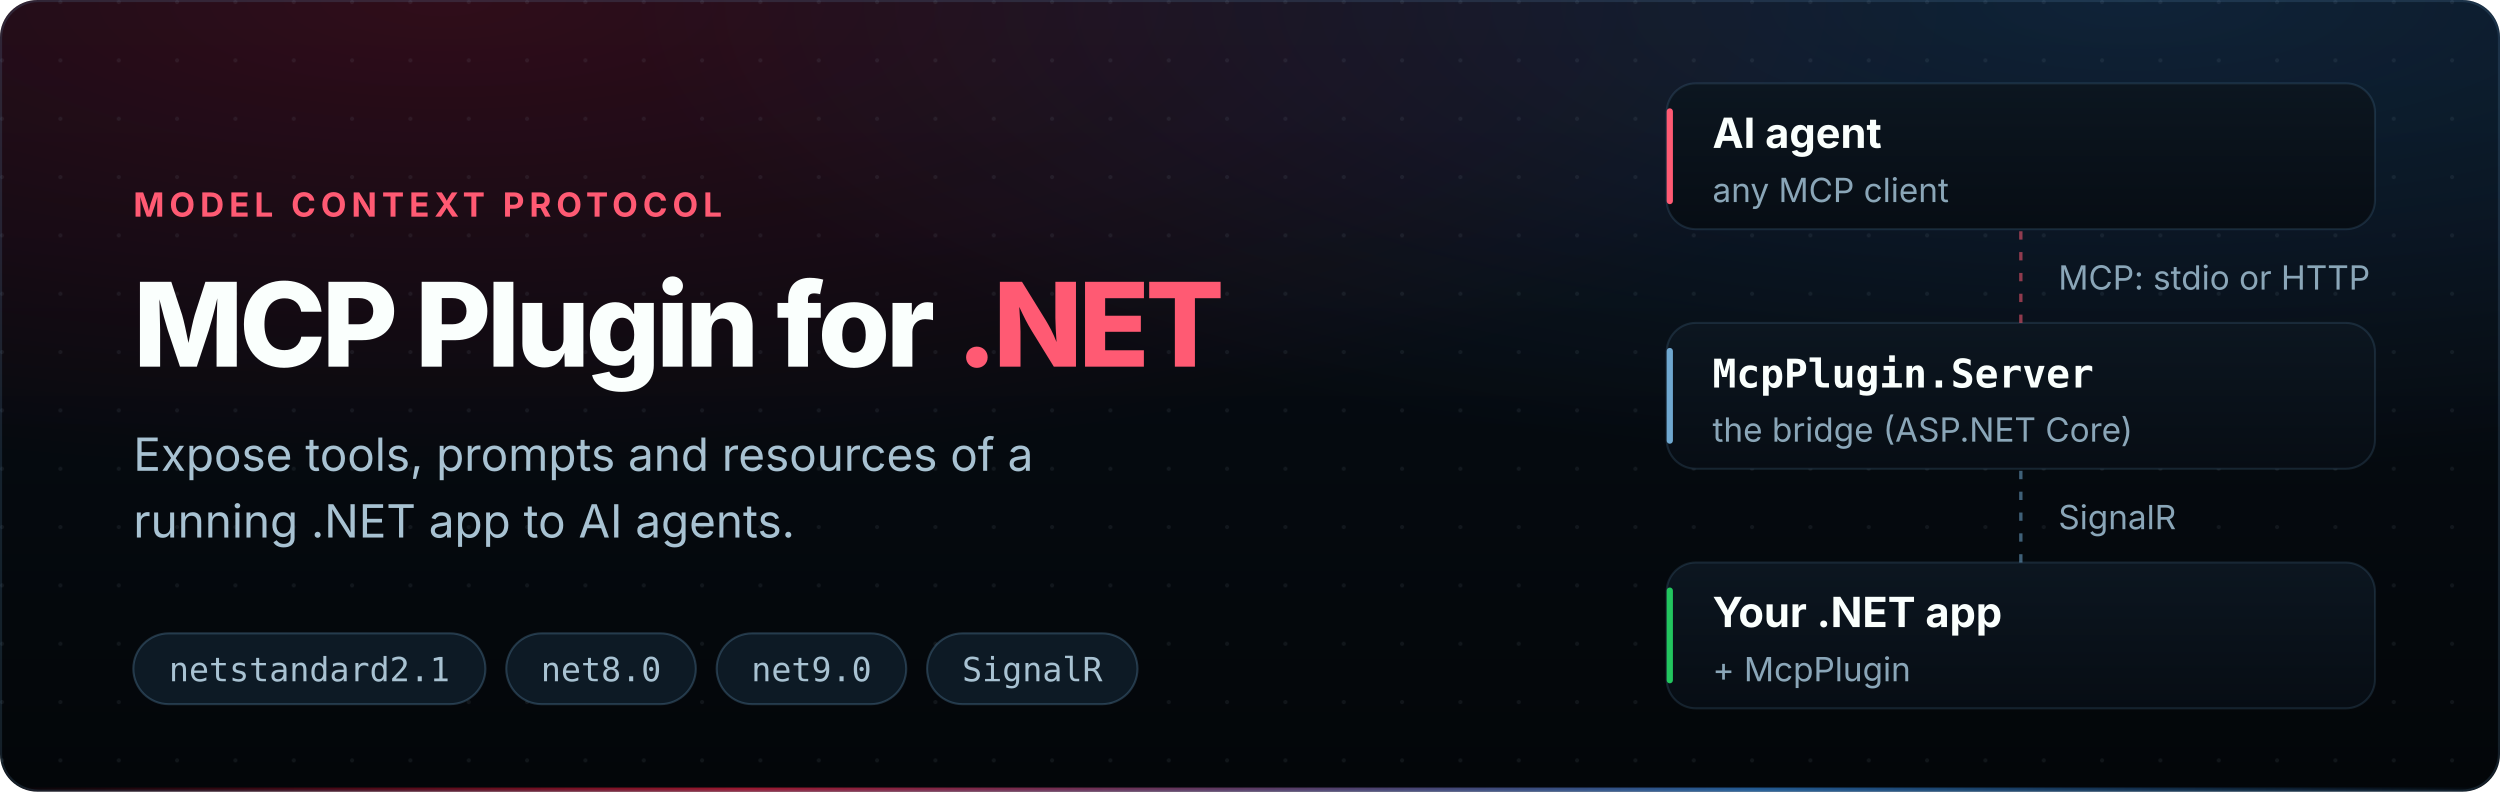
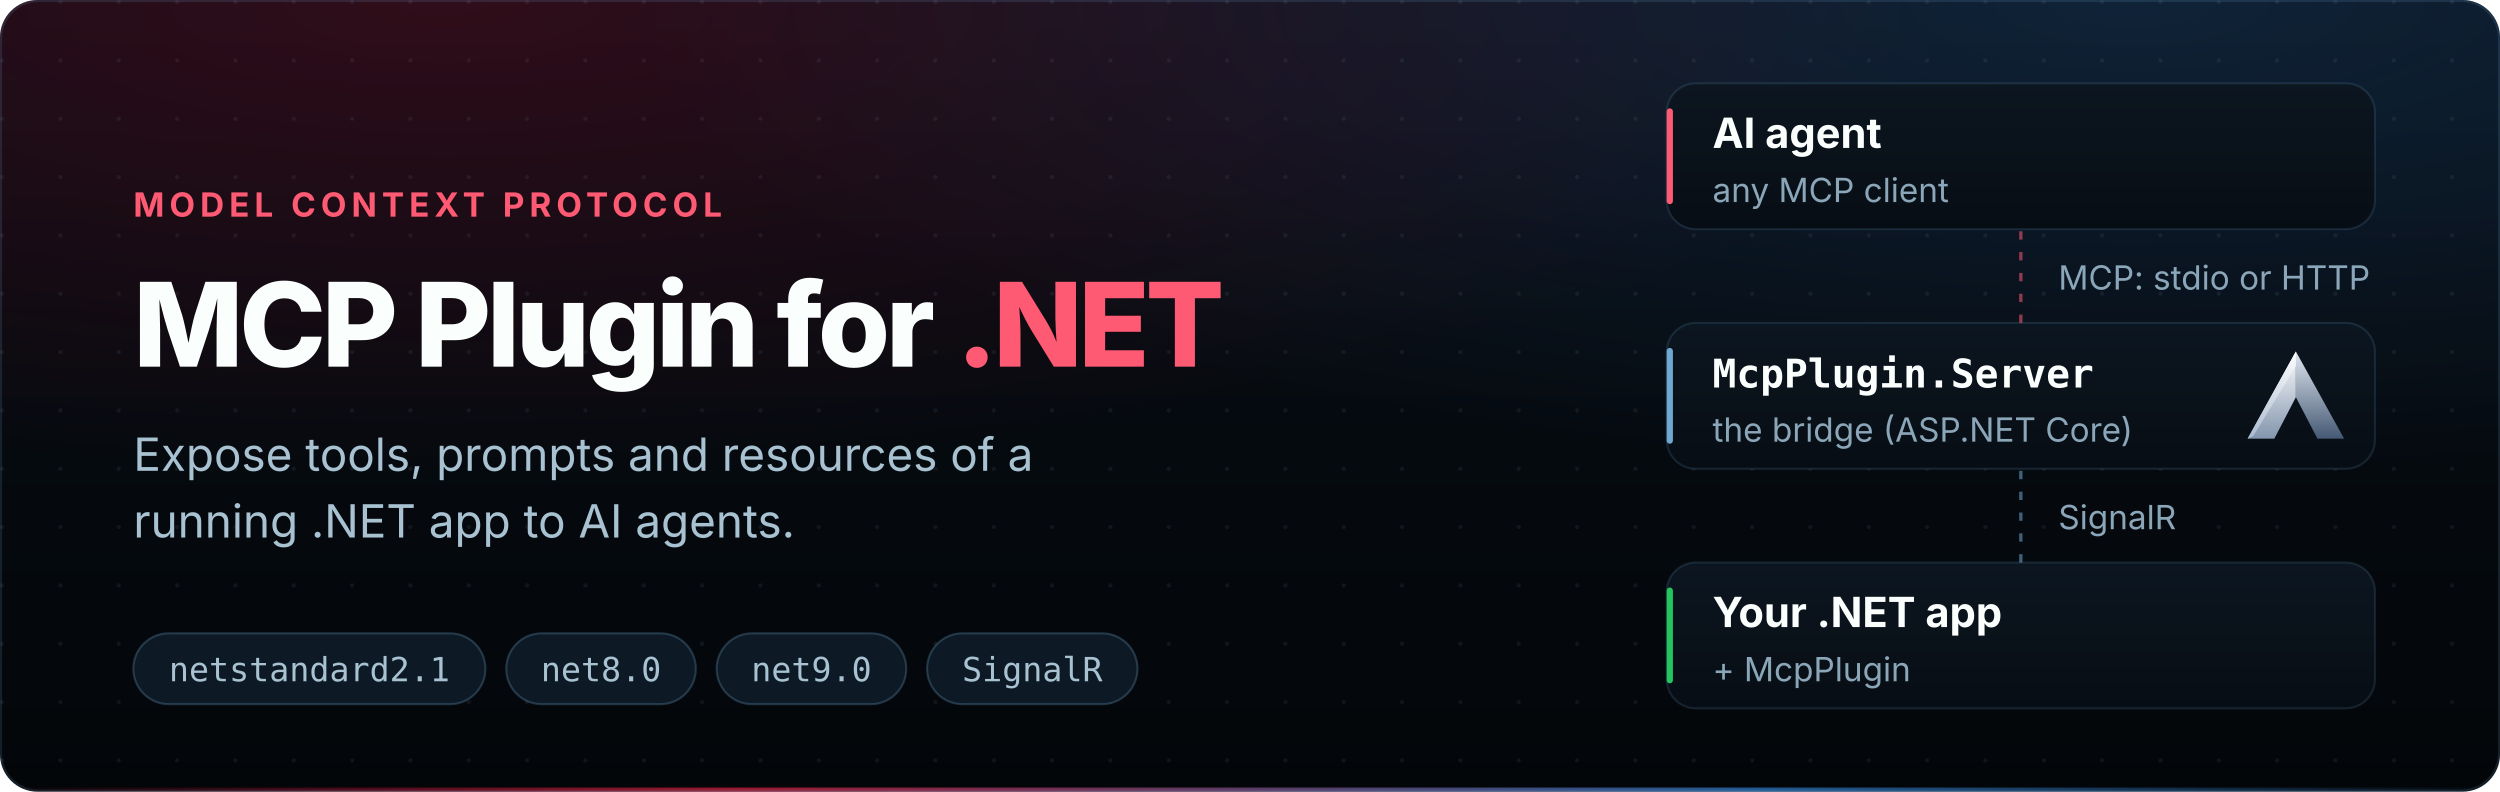
<svg xmlns="http://www.w3.org/2000/svg" width="1200" height="380" viewBox="0 0 1200 380" role="img" aria-label="MCP Plugin for .NET: a running .NET app connects to McpPlugin.Server over SignalR, and AI agents reach it over MCP">
  <defs>
    <linearGradient id="bg" x1="0" y1="0" x2="0" y2="1">
      <stop offset="0" stop-color="#080F17" />
      <stop offset="1" stop-color="#030609" />
    </linearGradient>
    <radialGradient id="hzR" cx="0.18" cy="0" r="0.6">
      <stop offset="0" stop-color="#FF002A" stop-opacity="0.16" />
      <stop offset="1" stop-color="#FF002A" stop-opacity="0" />
    </radialGradient>
    <radialGradient id="hzB" cx="0.85" cy="0" r="0.6">
      <stop offset="0" stop-color="#3B9BFF" stop-opacity="0.14" />
      <stop offset="1" stop-color="#3B9BFF" stop-opacity="0" />
    </radialGradient>
    <pattern id="dots" width="28" height="28" patternUnits="userSpaceOnUse">
      <circle cx="1" cy="1" r="1" fill="#A8C2D2" fill-opacity="0.08" />
    </pattern>
    <linearGradient id="rule" x1="0" y1="0" x2="1" y2="0">
      <stop offset="0" stop-color="#FF002A" stop-opacity="0" />
      <stop offset="0.3" stop-color="#FF2448" stop-opacity="0.6" />
      <stop offset="0.7" stop-color="#3B9BFF" stop-opacity="0.55" />
      <stop offset="1" stop-color="#3B9BFF" stop-opacity="0" />
    </linearGradient>
    <linearGradient id="card" x1="0" y1="0" x2="0" y2="1">
      <stop offset="0" stop-color="#0C1620" />
      <stop offset="1" stop-color="#070D14" />
    </linearGradient>
+     <linearGradient id="logoL" gradientUnits="userSpaceOnUse" x1="512" y1="190" x2="512" y2="785">
+       <stop offset="0" stop-color="#FFFFFF" />
+       <stop offset="1" stop-color="#8395AD" />
+     </linearGradient>
+     <linearGradient id="logoR" gradientUnits="userSpaceOnUse" x1="512" y1="190" x2="512" y2="785">
+       <stop offset="0" stop-color="#E1E8F1" />
+       <stop offset="1" stop-color="#455974" />
+     </linearGradient>
+     <linearGradient id="logoB" gradientUnits="userSpaceOnUse" x1="512" y1="190" x2="512" y2="785">
+       <stop offset="0" stop-color="#FFFFFF" />
+       <stop offset="1" stop-color="#AABBD0" />
+     </linearGradient>
+     <radialGradient id="logoGlow">
+       <stop offset="0" stop-color="#6FA8D0" stop-opacity=".18" />
+       <stop offset="1" stop-color="#6FA8D0" stop-opacity="0" />
+     </radialGradient>
    <linearGradient id="brand" x1="0" y1="0" x2="1" y2="1">
      <stop offset="0" stop-color="#FF5A73" />
      <stop offset="1" stop-color="#6FA8D0" />
    </linearGradient>
    <clipPath id="frame">
      <rect width="1200" height="380" rx="18" />
    </clipPath>
  </defs>
  <style>
    .s { font-family: Inter, 'Segoe UI', system-ui, -apple-system, Helvetica, Arial, sans-serif; } .m { font-family: 'JetBrains Mono', 'Cascadia Code', Consolas, Menlo, monospace; white-space: pre; }
    .pulse { animation: pulse 3.2s ease-in-out infinite; transform-box: fill-box; transform-origin: center; }
    @keyframes pulse { 0%,100% { opacity: .85; transform: scale(1); } 50% { opacity: 1; transform: scale(1.04); } }
    .spin { animation: spin 40s linear infinite; transform-box: fill-box; transform-origin: center; }
    .spin.r { animation-duration: 60s; animation-direction: reverse; }
    @keyframes spin { to { transform: rotate(360deg); } }
    .blink { animation: blink 1.1s steps(1) infinite; } @keyframes blink { 50% { opacity: 0; } }
    
    @media (prefers-reduced-motion: reduce) { * { animation: none !important; } }
  </style>
  <g clip-path="url(#frame)">
    <rect width="1200" height="380" fill="url(#bg)" />
    <rect width="1200" height="380" fill="url(#hzR)" />
    <rect width="1200" height="380" fill="url(#hzB)" />
    <rect width="1200" height="380" fill="url(#dots)" />
    <text x="64" y="104" text-anchor="start" class="s" font-size="16" font-weight="700" letter-spacing="2.4" fill="#FF5A73">MODEL CONTEXT PROTOCOL</text>
    <text x="64" y="176" class="s" font-size="56" font-weight="800" letter-spacing="-2" fill="#FAFFFD">MCP Plugin for <tspan fill="#FF5A73">.NET</tspan>
    </text>
    <text x="64" y="226" class="s" font-size="22" fill="#A8C2D2">Expose tools, prompts and resources of a</text>
    <text x="64" y="258" class="s" font-size="22" fill="#A8C2D2">running .NET app to AI agents.</text>
    <g transform="translate(64 304)">
      <rect width="169" height="34" rx="17" fill="#0D1A25" stroke="rgba(111,168,208,0.45)" stroke-opacity=".6" />
      <text x="84.5" y="23" text-anchor="middle" class="m" font-size="16" fill="#A8C2D2">netstandard2.1</text>
    </g>
    <g transform="translate(243 304)">
      <rect width="91" height="34" rx="17" fill="#0D1A25" stroke="rgba(111,168,208,0.45)" stroke-opacity=".6" />
      <text x="45.5" y="23" text-anchor="middle" class="m" font-size="16" fill="#A8C2D2">net8.0</text>
    </g>
    <g transform="translate(344 304)">
      <rect width="91" height="34" rx="17" fill="#0D1A25" stroke="rgba(111,168,208,0.45)" stroke-opacity=".6" />
      <text x="45.5" y="23" text-anchor="middle" class="m" font-size="16" fill="#A8C2D2">net9.0</text>
    </g>
    <g transform="translate(445 304)">
      <rect width="101" height="34" rx="17" fill="#0D1A25" stroke="rgba(111,168,208,0.45)" stroke-opacity=".6" />
      <text x="50.5" y="23" text-anchor="middle" class="m" font-size="16" fill="#A8C2D2">SignalR</text>
    </g>
    <rect x="800" y="40" width="340" height="70" rx="14" fill="url(#card)" stroke="rgba(111,168,208,0.16)" />
    <rect x="800" y="52" width="3" height="46" rx="1.5" fill="#FF5A73" />
    <text x="822" y="71.0" class="s" font-size="20" font-weight="700" fill="#FAFFFD">AI agent</text>
    <text x="822" y="97.0" class="s" font-size="16" fill="#8AA6B8">any MCP client</text>
    <rect x="800" y="155" width="340" height="70" rx="14" fill="url(#card)" stroke="rgba(111,168,208,0.16)" />
    <rect x="800" y="167" width="3" height="46" rx="1.5" fill="#6FA8D0" />
    <text x="822" y="186.0" class="m" font-size="19" font-weight="700" fill="#FAFFFD">McpPlugin.Server</text>
    <text x="822" y="212.0" class="s" font-size="16" fill="#8AA6B8">the bridge (ASP.NET Core)</text>
+     <g transform="translate(1065.77 154.97) scale(0.0708)">
+       <path d="M512 194 L512 504 L366 785 L185 785 Z" fill="url(#logoL)" />
+       <path d="M512 194 L839 785 L658 785 L512 504 Z" fill="url(#logoR)" />
+       <path d="M512 194 L512 294 L223 767 L185 785 Z" fill="url(#logoB)" />
+     </g>
    <rect x="800" y="270" width="340" height="70" rx="14" fill="url(#card)" stroke="rgba(111,168,208,0.16)" />
    <rect x="800" y="282" width="3" height="46" rx="1.5" fill="#22C55E" />
    <text x="822" y="301.0" class="s" font-size="20" font-weight="700" fill="#FAFFFD">Your .NET app</text>
    <text x="822" y="327.0" class="s" font-size="16" fill="#8AA6B8">+ McpPlugin</text>
    <path id="w1" d="M970 155 L970 110" fill="none" stroke="#FF5A73" stroke-opacity=".55" stroke-width="1.6" stroke-dasharray="4 6" />
    <circle r="4" fill="#FF5A73">
      <animateMotion dur="1.6s" begin="-0.0s" repeatCount="indefinite">
        <mpath href="#w1" />
      </animateMotion>
    </circle>
    <path id="w2" d="M970 270 L970 225" fill="none" stroke="#6FA8D0" stroke-opacity=".55" stroke-width="1.6" stroke-dasharray="4 6" />
    <circle r="4" fill="#6FA8D0">
      <animateMotion dur="1.6s" begin="-0.8s" repeatCount="indefinite">
        <mpath href="#w2" />
      </animateMotion>
    </circle>
    <text x="988" y="139" text-anchor="start" class="s" font-size="16" fill="#8AA6B8">MCP: stdio or HTTP</text>
    <text x="988" y="254" text-anchor="start" class="s" font-size="16" fill="#8AA6B8">SignalR</text>
    <rect x="0" y="378" width="1200" height="2" fill="url(#rule)" />
  </g>
  <rect x=".5" y=".5" width="1199" height="379" rx="18" fill="none" stroke="rgba(111,168,208,0.16)" />
</svg>
